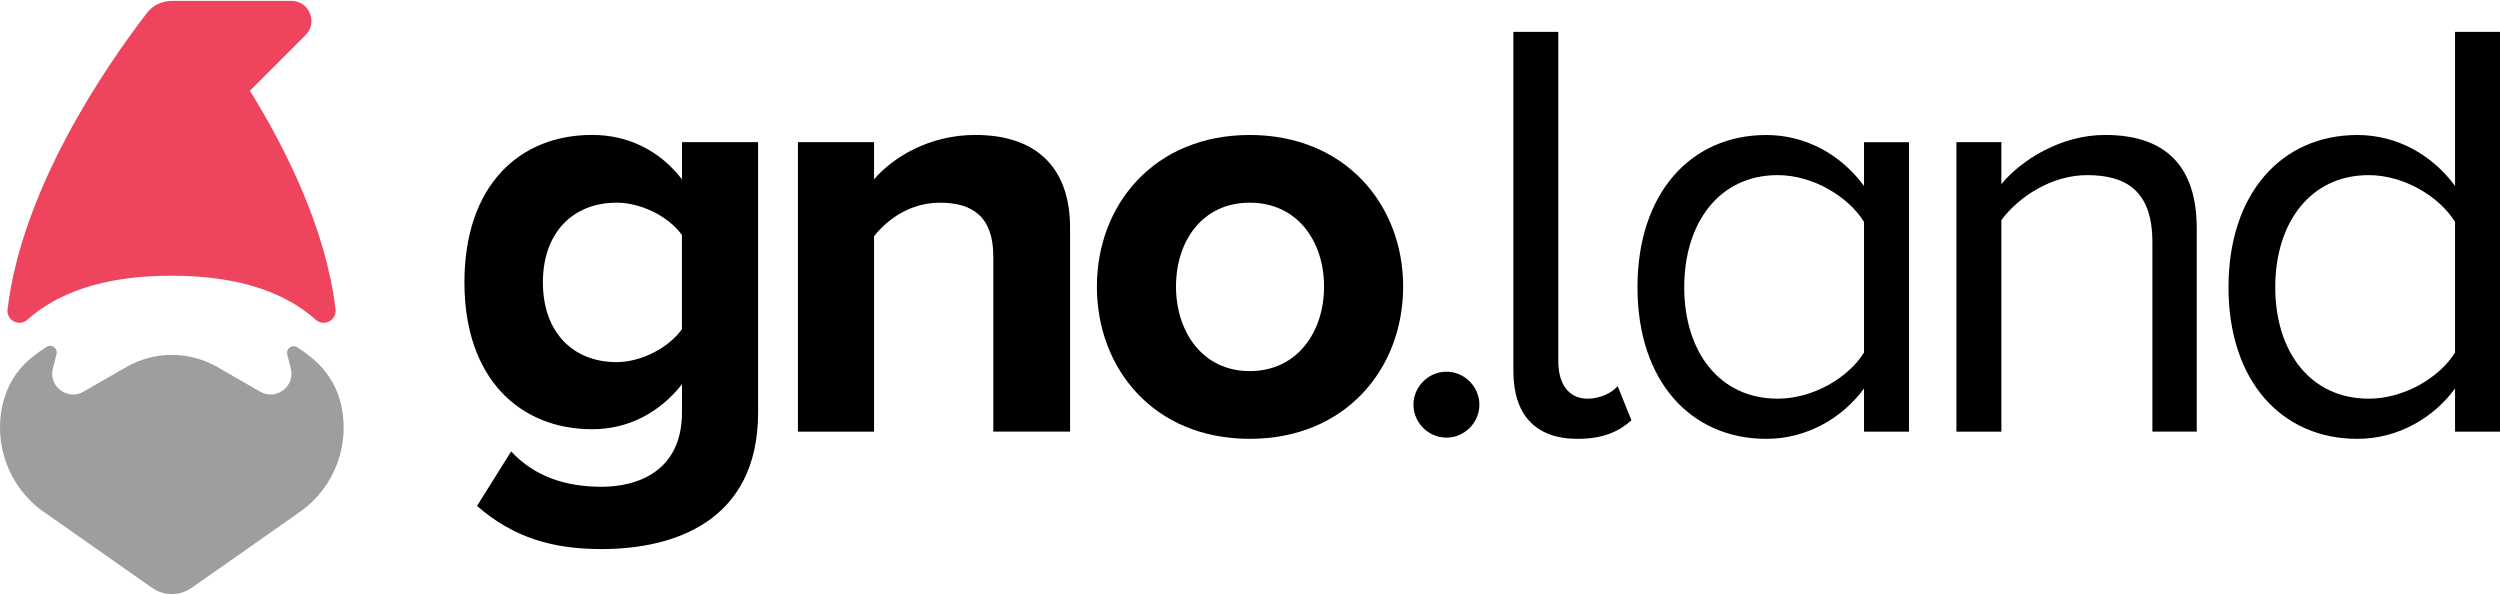
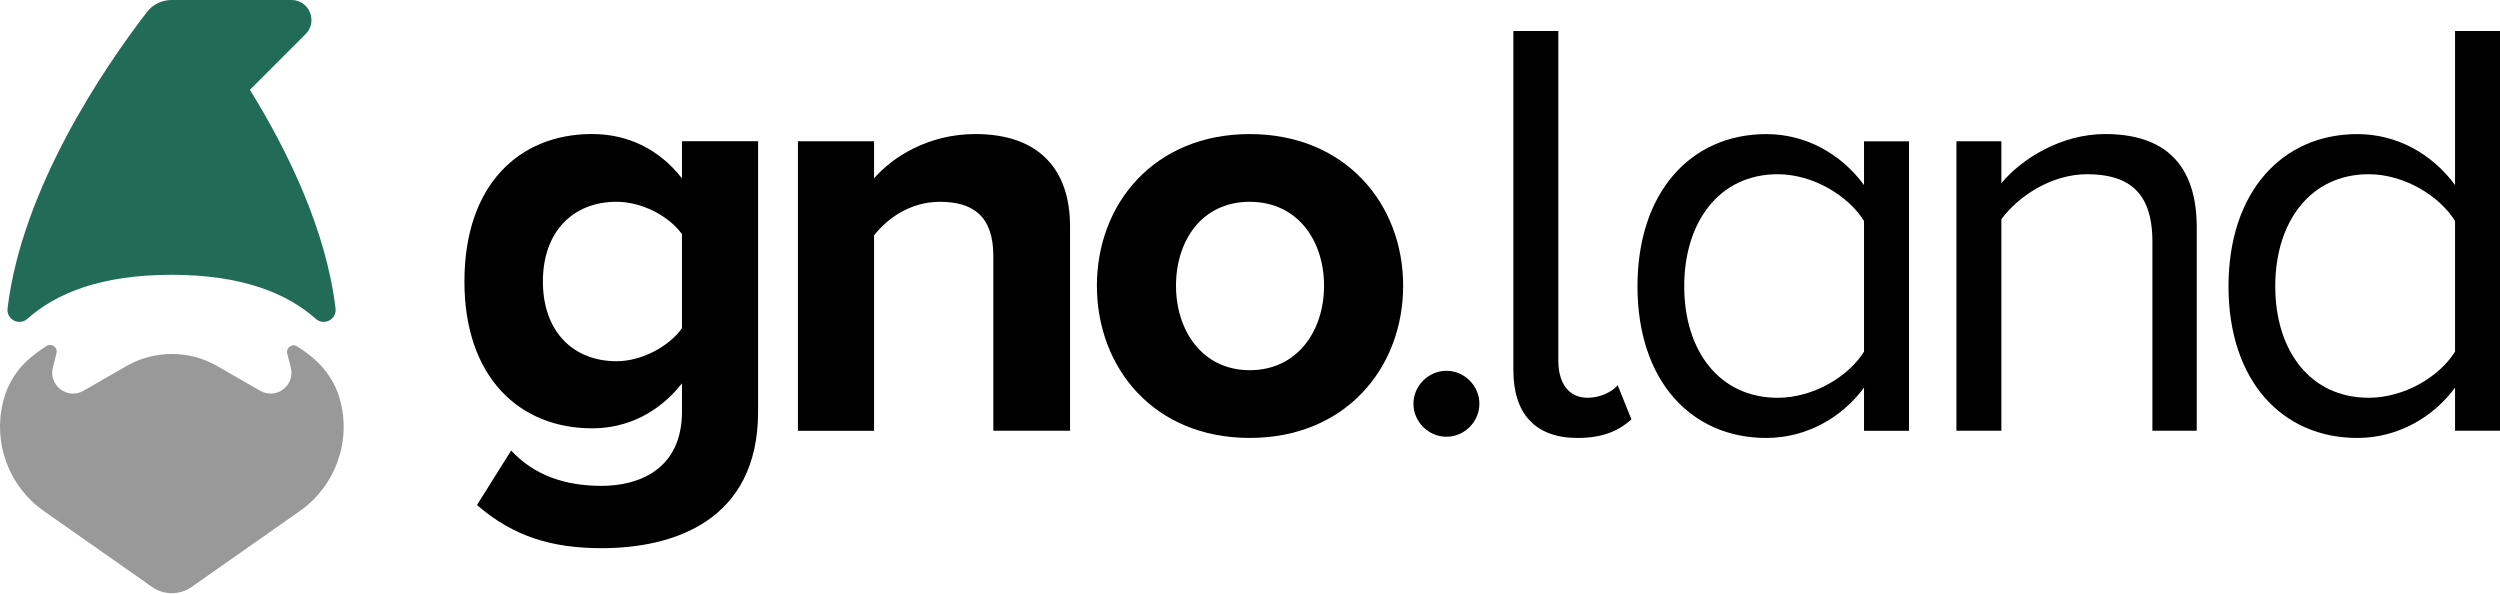
- <svg xmlns="http://www.w3.org/2000/svg" viewBox="0 0 1000 238">
-   <path d="m136.02 160.26c-1.77-6.5-5.55-12.22-10.68-16.59-1.98-1.69-4.14-3.29-6.5-4.78-2-1.27-4.52.6-3.94 2.9l1.42 5.62c1.8 7.14-5.86 12.93-12.24 9.26l-17.15-9.86c-11.27-6.48-25.13-6.48-36.4 0l-17.15 9.86c-6.38 3.67-14.04-2.13-12.24-9.26l1.46-5.78c.58-2.29-1.93-4.16-3.93-2.9-2.62 1.64-5 3.42-7.16 5.29-5.05 4.38-8.56 10.26-10.2 16.74l-.06.24c-4.17 16.56 2.31 33.97 16.29 43.78l43.3 30.37c4.74 3.32 11.05 3.32 15.79 0l43.3-30.37c14.19-9.95 20.65-27.74 16.09-44.51z" fill="#9e9e9e" />
-   <path d="m134.22 123.74c-3.78-31.58-19.27-63.22-34.25-87.46l22.26-22.26c5.04-5.04 1.47-13.66-5.66-13.66h-47.94c-3.7 0-7.41 1.63-9.91 4.88-16.88 21.97-49.93 70.31-55.7 118.5-.52 4.39 4.63 7.08 7.93 4.14 11.52-10.26 29.49-17.6 57.67-17.6s46.14 7.35 57.67 17.6c3.3 2.94 8.45.24 7.93-4.14z" fill="#ee445d" />
-   <path d="m190.79 202.39 13.67-21.82c9.35 10.07 21.82 14.14 36.2 14.14s32.13-6.23 32.13-29.73v-11.27c-9.11 11.51-21.58 17.98-35.96 17.98-28.77 0-51.06-20.14-51.06-58.74s21.82-58.98 51.06-58.98c13.91 0 26.61 5.75 35.96 17.74v-14.86h30.45v108.12c0 43.87-34.04 54.66-62.57 54.66-19.66 0-35.24-4.55-49.87-17.26zm81.99-70.73v-37.64c-5.28-7.43-16.3-12.95-26.13-12.95-17.5 0-29.49 11.99-29.49 31.89s11.99 31.89 29.49 31.89c9.83 0 20.86-5.75 26.13-13.19z" />
-   <path d="m397.33 172.66v-70c0-16.06-8.39-21.58-21.34-21.58-11.99 0-21.1 6.71-26.37 13.43v78.16h-30.45v-115.81h30.45v14.86c7.43-8.63 21.82-17.74 40.52-17.74 25.65 0 37.88 14.38 37.88 36.92v81.75h-30.69z" />
-   <path d="m438.76 114.64c0-32.84 23.01-60.65 61.13-60.65s61.37 27.81 61.37 60.65-23.01 60.89-61.37 60.89-61.13-28.05-61.13-60.89zm90.86 0c0-17.98-10.55-33.56-29.73-33.56s-29.49 15.58-29.49 33.56 10.55 33.8 29.49 33.8 29.73-15.58 29.73-33.8z" />
-   <path d="m565.38 161.87c0-7.19 5.99-13.19 13.19-13.19s13.19 5.99 13.19 13.19-5.99 13.19-13.19 13.19-13.19-5.99-13.19-13.19z" />
-   <path d="m605.35 148.44v-135.69h17.98v131.86c0 8.63 3.84 14.86 11.75 14.86 5.03 0 9.83-2.4 11.99-5.03l5.51 13.67c-4.79 4.31-11.03 7.43-21.58 7.43-17.02 0-25.65-9.83-25.65-27.09z" />
-   <path d="m745.61 172.66v-17.26c-8.63 11.75-22.77 20.14-39.08 20.14-30.21 0-51.54-23.01-51.54-60.65s21.34-60.89 51.54-60.89c15.58 0 29.73 7.67 39.08 20.38v-17.5h17.98v115.79h-17.98zm0-31.65v-52.26c-6.23-10.07-20.38-18.7-34.52-18.7-23.49 0-37.4 19.18-37.4 44.83s13.91 44.59 37.4 44.59c14.14 0 28.29-8.39 34.52-18.46z" />
-   <path d="m860.96 172.66v-75.76c0-20.62-10.55-26.85-26.13-26.85-14.14 0-27.33 8.63-34.28 17.98v84.63h-17.98v-115.8h17.98v16.78c8.15-9.83 23.97-19.66 41.47-19.66 23.97 0 36.68 12.23 36.68 37.4v81.27h-17.74z" />
-   <path d="m982.02 172.66v-17.26c-8.63 11.75-22.77 20.14-39.08 20.14-30.21 0-51.54-23.01-51.54-60.65s21.34-60.89 51.54-60.89c15.58 0 29.73 7.67 39.08 20.38v-61.63h17.98v159.91zm0-31.65v-52.26c-6.23-10.07-20.38-18.7-34.52-18.7-23.49 0-37.4 19.18-37.4 44.83s13.91 44.59 37.4 44.59c14.14 0 28.29-8.39 34.52-18.46z" />
+ <svg xmlns="http://www.w3.org/2000/svg" id="uuid-5cff93ae-08ff-4d74-a1cc-eff8a07ea7c2" viewBox="0 0 1000 237.28">
+   <path d="M136.02,159.9c-1.77-6.5-5.55-12.22-10.68-16.59-1.98-1.69-4.14-3.29-6.5-4.78-2-1.27-4.52.6-3.94,2.9l1.42,5.62c1.8,7.14-5.86,12.93-12.24,9.26l-17.15-9.86c-11.27-6.48-25.13-6.48-36.4,0l-17.15,9.86c-6.38,3.67-14.04-2.13-12.24-9.26l1.46-5.78c.58-2.29-1.93-4.16-3.93-2.9-2.62,1.64-5,3.42-7.16,5.29-5.05,4.38-8.56,10.26-10.2,16.74l-.06.24c-4.17,16.56,2.31,33.97,16.29,43.78l43.3,30.37c4.74,3.32,11.05,3.32,15.79,0l43.3-30.37c14.19-9.95,20.65-27.74,16.09-44.51h0Z" fill="#999" stroke-width="0" />
+   <path d="M134.22,123.38c-3.78-31.58-19.27-63.22-34.25-87.46l22.26-22.26c5.04-5.04,1.47-13.66-5.66-13.66h-47.94c-3.7,0-7.41,1.63-9.91,4.88C41.84,26.85,8.79,75.19,3.02,123.38c-.52,4.39,4.63,7.08,7.93,4.14,11.52-10.26,29.49-17.6,57.67-17.6s46.14,7.35,57.67,17.6c3.3,2.94,8.45.24,7.93-4.14h0Z" fill="#226c57" stroke-width="0" />
+   <path d="M190.79,202.03l13.67-21.82c9.35,10.07,21.82,14.14,36.2,14.14s32.13-6.23,32.13-29.73v-11.27c-9.11,11.51-21.58,17.98-35.96,17.98-28.77,0-51.06-20.14-51.06-58.74s21.82-58.98,51.06-58.98c13.91,0,26.61,5.75,35.96,17.74v-14.86h30.45v108.12c0,43.87-34.04,54.66-62.57,54.66-19.66,0-35.24-4.55-49.87-17.26v.02ZM272.78,131.3v-37.64c-5.28-7.43-16.3-12.95-26.13-12.95-17.5,0-29.49,11.99-29.49,31.89s11.99,31.89,29.49,31.89c9.83,0,20.86-5.75,26.13-13.19Z" fill="#000" stroke-width="0" />
+   <path d="M397.33,172.3v-70c0-16.06-8.39-21.58-21.34-21.58-11.99,0-21.1,6.71-26.37,13.43v78.16h-30.45V56.5h30.45v14.86c7.43-8.63,21.82-17.74,40.52-17.74,25.65,0,37.88,14.38,37.88,36.92v81.75h-30.69Z" fill="#000" stroke-width="0" />
+   <path d="M438.76,114.28c0-32.84,23.01-60.65,61.13-60.65s61.37,27.81,61.37,60.65-23.01,60.89-61.37,60.89-61.13-28.05-61.13-60.89ZM529.62,114.28c0-17.98-10.55-33.56-29.73-33.56s-29.49,15.58-29.49,33.56,10.55,33.8,29.49,33.8,29.73-15.58,29.73-33.8Z" fill="#000" stroke-width="0" />
+   <path d="M565.38,161.51c0-7.19,5.99-13.19,13.19-13.19s13.19,5.99,13.19,13.19-5.99,13.19-13.19,13.19-13.19-5.99-13.19-13.19Z" fill="#000" stroke-width="0" />
+   <path d="M605.35,148.08V12.39h17.98v131.86c0,8.63,3.84,14.86,11.75,14.86,5.03,0,9.83-2.4,11.99-5.03l5.51,13.67c-4.79,4.31-11.03,7.43-21.58,7.43-17.02,0-25.65-9.83-25.65-27.09h0Z" fill="#000" stroke-width="0" />
+   <path d="M745.61,172.3v-17.26c-8.63,11.75-22.77,20.14-39.08,20.14-30.21,0-51.54-23.01-51.54-60.65s21.34-60.89,51.54-60.89c15.58,0,29.73,7.67,39.08,20.38v-17.5h17.98v115.79h-17.98ZM745.61,140.65v-52.26c-6.23-10.07-20.38-18.7-34.52-18.7-23.49,0-37.4,19.18-37.4,44.83s13.91,44.59,37.4,44.59c14.14,0,28.29-8.39,34.52-18.46h0Z" fill="#000" stroke-width="0" />
+   <path d="M860.96,172.3v-75.76c0-20.62-10.55-26.85-26.13-26.85-14.14,0-27.33,8.63-34.28,17.98v84.63h-17.98V56.5h17.98v16.78c8.15-9.83,23.97-19.66,41.47-19.66,23.97,0,36.68,12.23,36.68,37.4v81.27h-17.74Z" fill="#000" stroke-width="0" />
+   <path d="M982.02,172.3v-17.26c-8.63,11.75-22.77,20.14-39.08,20.14-30.21,0-51.54-23.01-51.54-60.65s21.34-60.89,51.54-60.89c15.58,0,29.73,7.67,39.08,20.38V12.39h17.98v159.91h-17.98ZM982.02,140.65v-52.26c-6.23-10.07-20.38-18.7-34.52-18.7-23.49,0-37.4,19.18-37.4,44.83s13.91,44.59,37.4,44.59c14.14,0,28.29-8.39,34.52-18.46h0Z" fill="#000" stroke-width="0" />
</svg>
